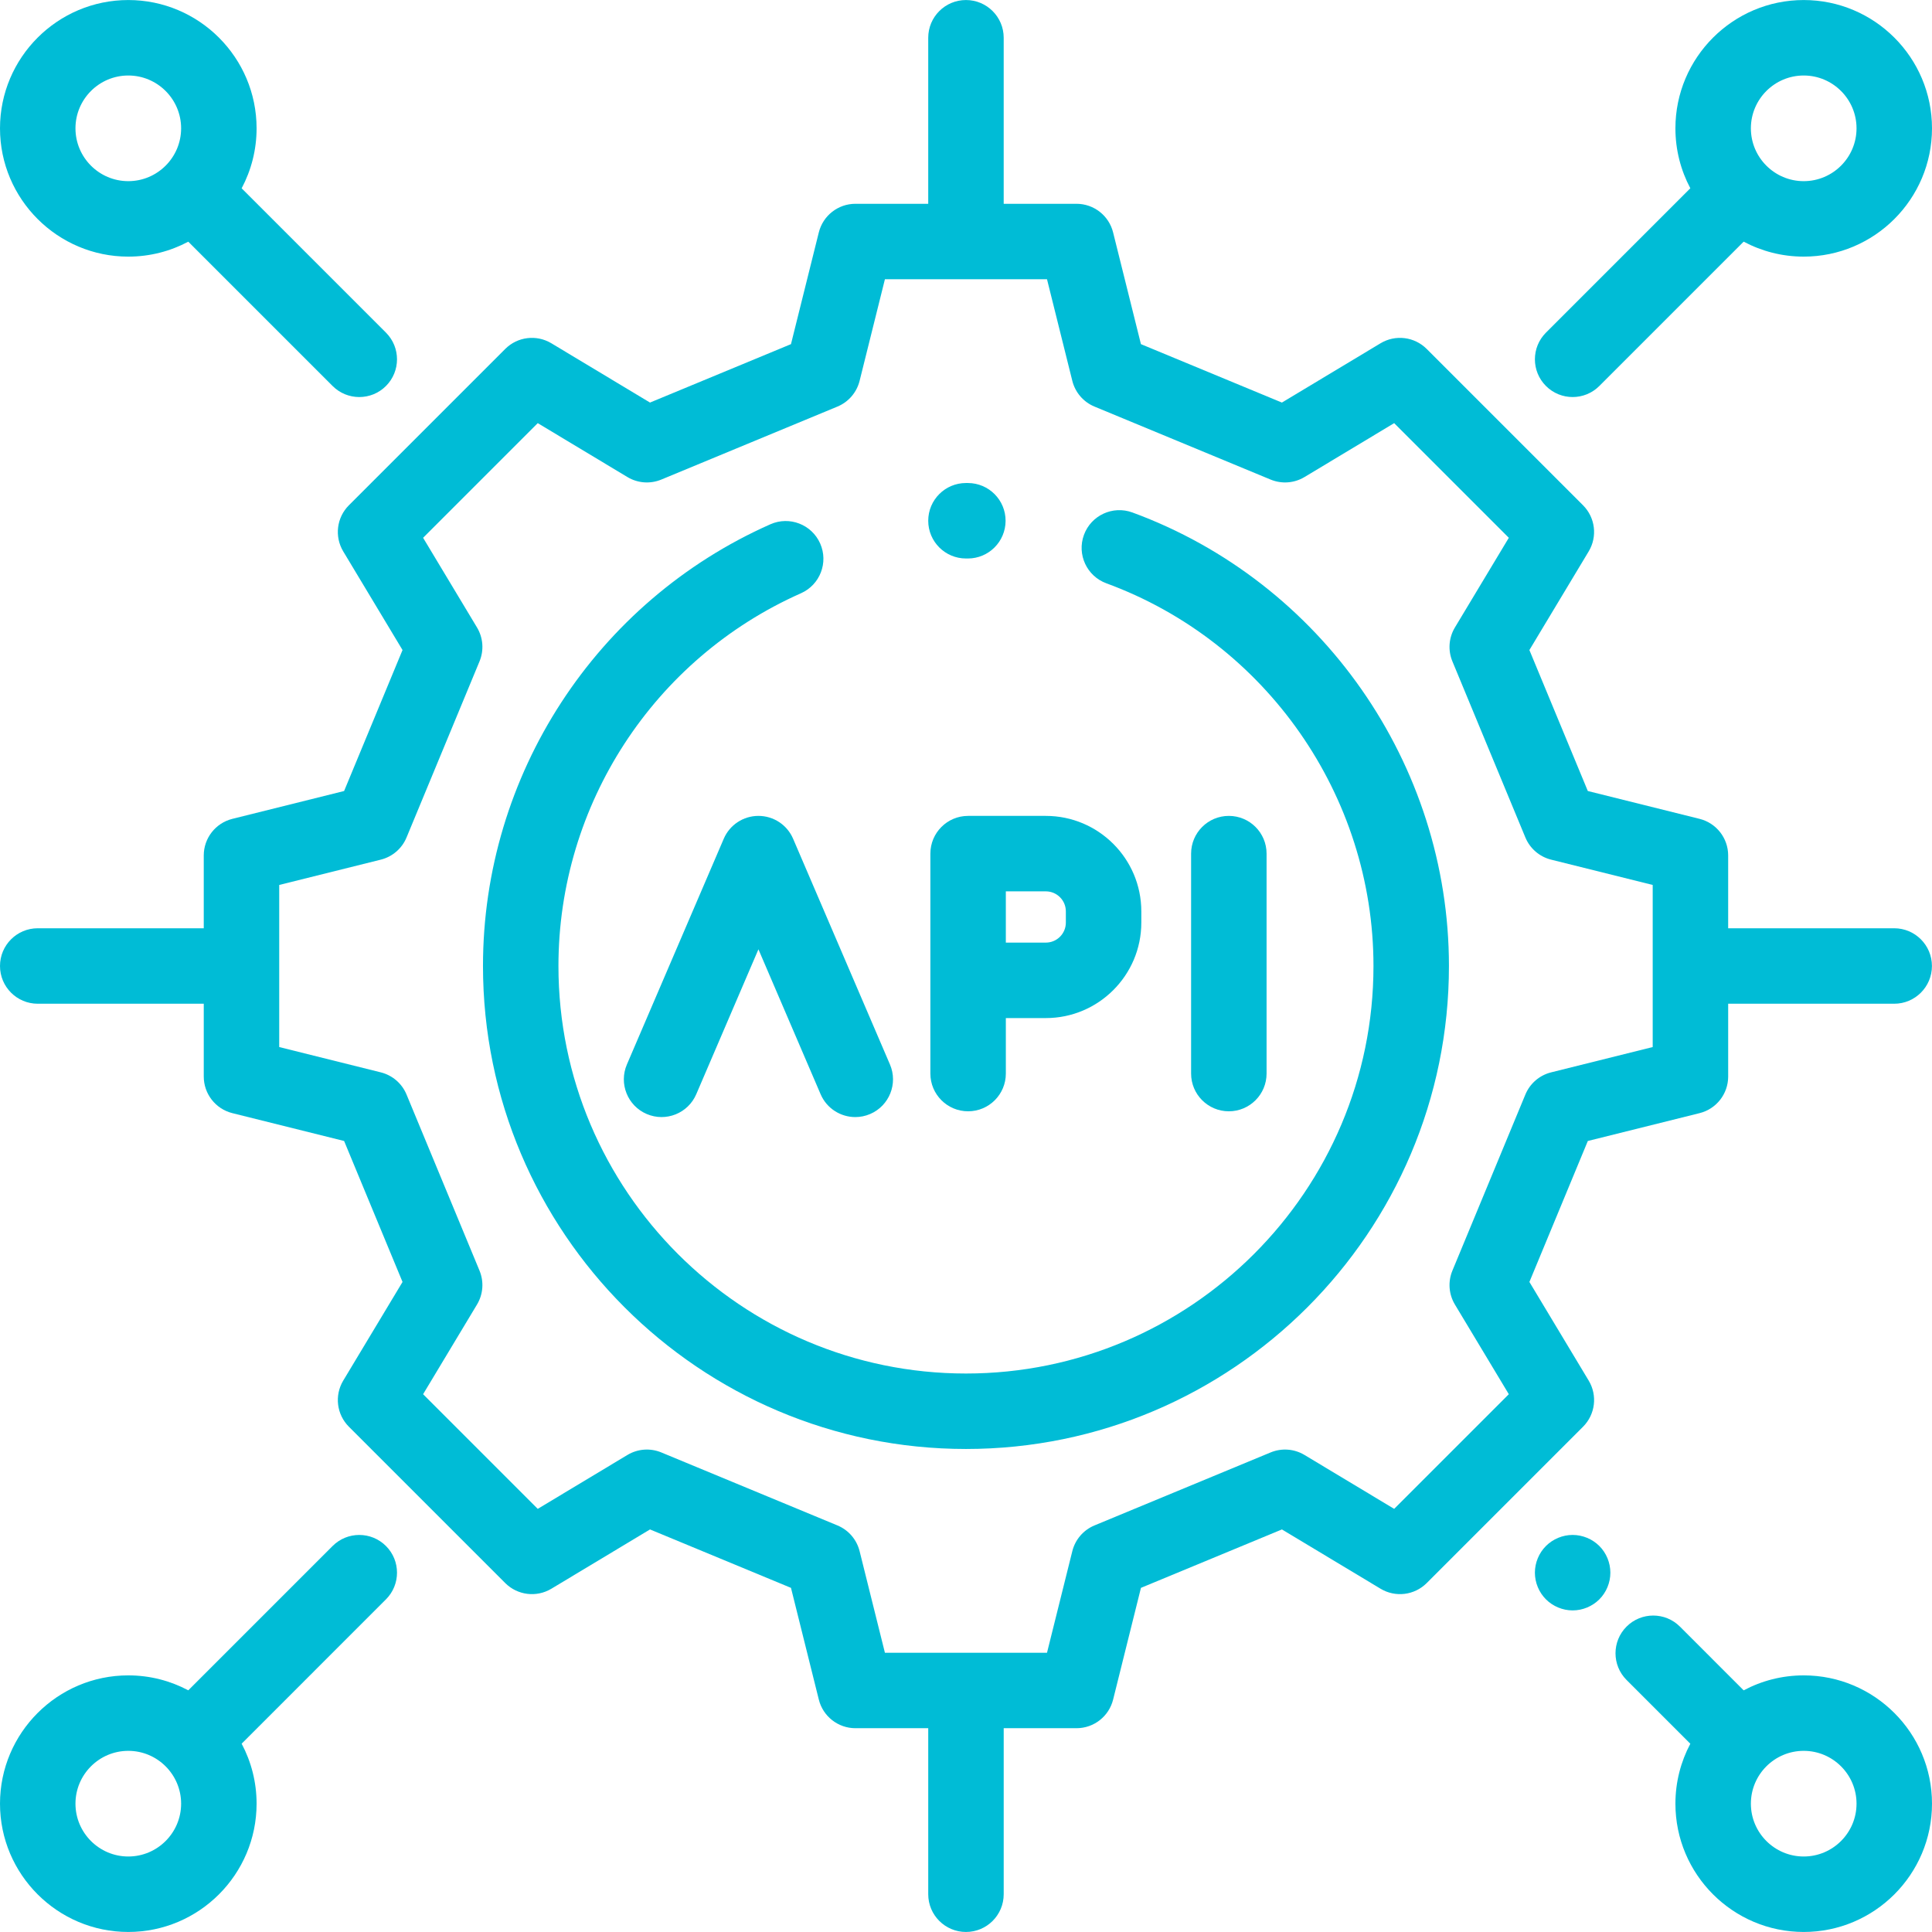
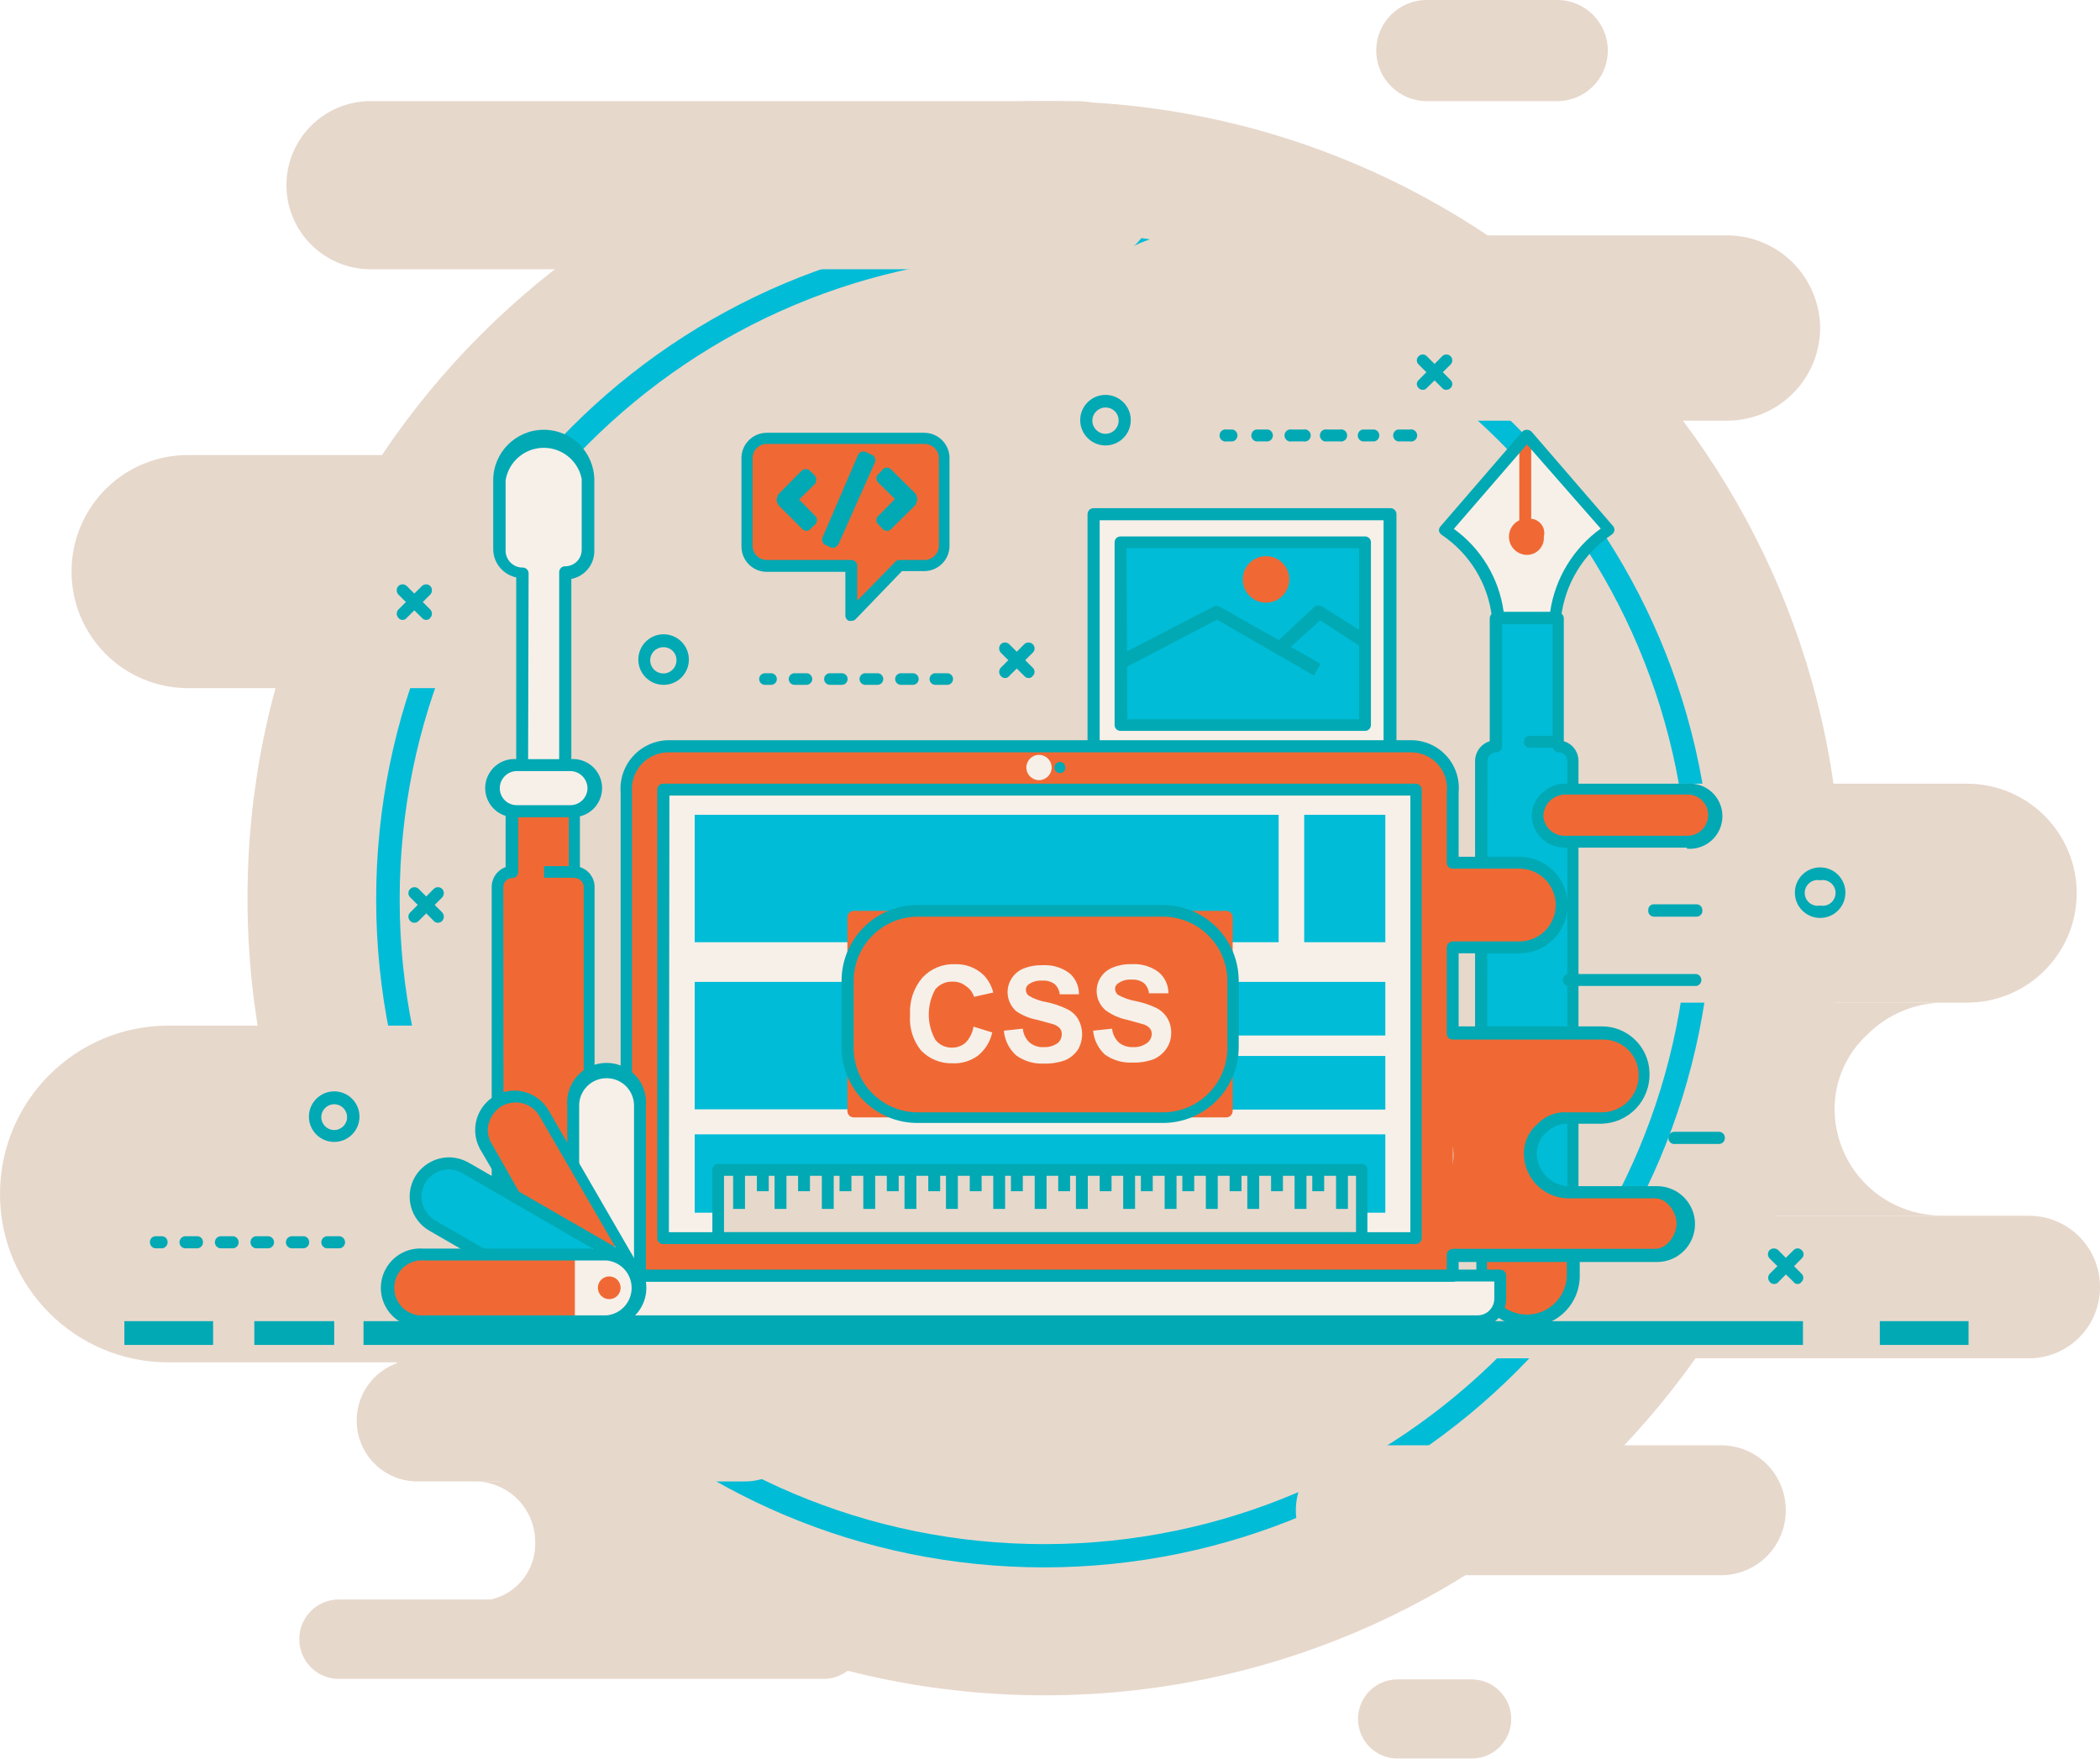
- <svg xmlns="http://www.w3.org/2000/svg" version="1.1" id="Capa_1" x="0px" y="0px" viewBox="0 0 512 512" style="enable-background:new 0 0 512 512;" xml:space="preserve" width="512px" height="512px">
-   <g>
-     <g>
-       <g>
-         <path d="M501.98,246h-43.998v-19.292c0-4.592-3.127-8.593-7.583-9.704l-29.612-7.377l-15.482-37.359l15.714-26.142    c2.366-3.935,1.747-8.976-1.5-12.222l-41.434-41.434c-3.248-3.247-8.289-3.865-12.223-1.5l-26.142,15.714l-37.36-15.482    l-7.377-29.612c-1.11-4.456-5.112-7.583-9.704-7.583H265.99V10.009c0-5.523-4.477-10-10-10s-10,4.477-10,10v43.998h-19.292    c-4.592,0-8.593,3.127-9.704,7.583l-7.377,29.612l-37.359,15.482l-26.142-15.714c-3.937-2.366-8.976-1.748-12.222,1.5    l-41.434,41.434c-3.247,3.247-3.865,8.288-1.5,12.222l15.714,26.142l-15.482,37.359l-29.612,7.377    c-4.456,1.11-7.583,5.112-7.583,9.704V246H10c-5.523,0-10,4.477-10,10c0,5.522,4.477,10,10,10h43.998v19.292    c0,4.592,3.127,8.594,7.583,9.703l29.612,7.378l15.482,37.359L90.96,365.874c-2.366,3.936-1.747,8.977,1.5,12.224l41.434,41.434    c3.247,3.246,8.288,3.864,12.224,1.499l26.141-15.714l37.36,15.482l7.377,29.611c1.11,4.456,5.112,7.583,9.704,7.583h19.291    v43.998c0,5.522,4.477,10,10,10s10-4.478,10-10v-43.998h19.292c4.592,0,8.593-3.127,9.704-7.583l7.377-29.611l37.36-15.482    l26.141,15.714c3.936,2.365,8.976,1.747,12.224-1.499l41.434-41.434c3.246-3.247,3.865-8.289,1.499-12.224l-15.714-26.142    l15.482-37.359l29.612-7.378c4.456-1.109,7.583-5.111,7.583-9.703V266h43.998c5.523,0,10-4.478,10-10    C511.98,250.477,507.503,246,501.98,246z M437.983,277.478l-26.921,6.708c-3.076,0.767-5.607,2.946-6.821,5.875l-19.342,46.674    c-1.214,2.929-0.966,6.261,0.668,8.98l14.286,23.766l-30.383,30.384l-23.766-14.286c-2.719-1.635-6.051-1.883-8.981-0.668    l-46.674,19.343c-2.929,1.214-5.108,3.744-5.875,6.821l-6.707,26.92h-42.956l-6.707-26.92c-0.767-3.077-2.946-5.607-5.875-6.821    l-46.674-19.343c-2.93-1.215-6.262-0.967-8.981,0.668l-23.766,14.286l-30.383-30.384l14.286-23.766    c1.634-2.719,1.881-6.051,0.667-8.98l-19.342-46.674c-1.214-2.929-3.745-5.108-6.821-5.875l-26.92-6.708v-42.956l26.921-6.707    c3.076-0.767,5.607-2.946,6.821-5.875l19.342-46.674c1.214-2.93,0.966-6.262-0.667-8.98l-14.286-23.766l30.383-30.383    l23.766,14.286c2.718,1.634,6.05,1.882,8.98,0.667l46.674-19.342c2.929-1.214,5.108-3.745,5.875-6.821l6.707-26.921h42.956    l6.707,26.921c0.767,3.076,2.946,5.607,5.875,6.821l46.674,19.342c2.931,1.214,6.262,0.966,8.98-0.667l23.766-14.286    l30.383,30.383l-14.286,23.766c-1.634,2.718-1.881,6.05-0.667,8.98l19.342,46.674c1.214,2.929,3.745,5.108,6.821,5.875    l26.921,6.707V277.478z" data-original="#000000" class="active-path" data-old_color="#000000" fill="#00BCD6" />
-       </g>
-     </g>
-     <g>
-       <g>
-         <path d="M300.089,135.808c-5.184-1.9-10.93,0.758-12.833,5.942c-1.903,5.185,0.758,10.93,5.942,12.833    c42.34,15.539,70.787,56.296,70.787,101.418c0,59.55-48.447,107.996-107.996,107.996S147.994,315.55,147.994,256    c0-42.696,25.228-81.47,64.27-98.78c5.049-2.238,7.327-8.146,5.088-13.194c-2.238-5.048-8.147-7.327-13.194-5.088    c-46.266,20.513-76.162,66.463-76.162,117.062c0,70.576,57.418,127.995,127.995,127.995S383.985,326.576,383.985,256    C383.985,202.526,350.269,154.224,300.089,135.808z" data-original="#000000" class="active-path" data-old_color="#000000" fill="#00BCD6" />
-       </g>
-     </g>
-     <g>
-       <g>
-         <path d="M256.52,128.006l-0.53-0.001c-5.523,0-10,4.477-10,10c0,5.523,4.477,10,10,10l0.471,0.001c0.01,0,0.02,0,0.03,0    c5.509,0,9.983-4.458,10-9.971C266.507,132.512,262.043,128.022,256.52,128.006z" data-original="#000000" class="active-path" data-old_color="#000000" fill="#00BCD6" />
-       </g>
-     </g>
-     <g>
-       <g>
-         <path d="M325.654,216.221c-5.523,0-10,4.477-10,10v58.285c0,5.522,4.477,10,10,10c5.523,0,10-4.478,10-10V226.22    C335.654,220.697,331.177,216.221,325.654,216.221z" data-original="#000000" class="active-path" data-old_color="#000000" fill="#00BCD6" />
-       </g>
-     </g>
-     <g>
-       <g>
-         <path d="M277.16,216.221h-20.602c-5.523,0-10,4.477-10,10v19.938V259.8v24.705c0,5.522,4.477,10,10,10c5.523,0,10-4.478,10-10    v-14.705h10.603c13.95,0,25.3-11.351,25.3-25.3v-2.979C302.46,227.57,291.111,216.221,277.16,216.221z M282.461,244.499    c0,2.923-2.378,5.301-5.301,5.301h-10.603v-3.642v-9.939h10.603c2.923,0,5.301,2.378,5.301,5.301V244.499z" data-original="#000000" class="active-path" data-old_color="#000000" fill="#00BCD6" />
-       </g>
-     </g>
-     <g>
-       <g>
-         <path d="M235.847,282.092l-25.666-59.814c-1.576-3.676-5.19-6.058-9.189-6.058s-7.613,2.382-9.19,6.057l-25.666,59.814    c-2.178,5.075,0.171,10.955,5.247,13.132c5.076,2.177,10.955-0.171,13.133-5.246l16.476-38.399l16.477,38.399    c1.626,3.79,5.316,6.06,9.194,6.06c1.315,0,2.653-0.262,3.938-0.813C235.676,293.047,238.025,287.167,235.847,282.092z" data-original="#000000" class="active-path" data-old_color="#000000" fill="#00BCD6" />
-       </g>
-     </g>
-     <g>
-       <g>
-         <path d="M478.001,0.01c-18.747,0-33.999,15.251-33.999,33.999c0,5.736,1.433,11.141,3.952,15.884l-38.259,38.258    c-3.905,3.905-3.905,10.237,0,14.142c1.953,1.952,4.513,2.928,7.072,2.928s5.119-0.976,7.071-2.929l38.251-38.251    c4.751,2.527,10.166,3.966,15.911,3.966c18.747,0,33.999-15.251,33.999-33.999S496.749,0.01,478.001,0.01z M478.001,48.008    c-7.72,0-13.999-6.28-13.999-13.999c0-7.72,6.28-13.999,13.999-13.999c7.72,0,13.999,6.28,13.999,13.999    C492.001,41.728,485.721,48.008,478.001,48.008z" data-original="#000000" class="active-path" data-old_color="#000000" fill="#00BCD6" />
-       </g>
-     </g>
-     <g>
-       <g>
-         <path d="M102.283,409.705c-3.905-3.903-10.237-3.903-14.141,0.001l-38.245,38.245c-4.748-2.523-10.158-3.959-15.898-3.959    C15.251,443.993,0,459.244,0,477.991s15.251,33.999,33.999,33.999s33.999-15.251,33.999-33.999c0-5.741-1.436-11.151-3.959-15.898    l38.245-38.246C106.188,419.943,106.188,413.611,102.283,409.705z M33.999,491.991c-7.72,0-13.999-6.28-13.999-13.999    c0-7.72,6.28-13.999,13.999-13.999c7.72,0,13.999,6.28,13.999,13.999C47.998,485.711,41.718,491.991,33.999,491.991z" data-original="#000000" class="active-path" data-old_color="#000000" fill="#00BCD6" />
-       </g>
-     </g>
-     <g>
-       <g>
-         <path d="M423.843,409.704c-1.87-1.86-4.45-2.93-7.08-2.93c-2.63,0-5.21,1.069-7.07,2.93c-1.86,1.859-2.93,4.439-2.93,7.07    c0,2.63,1.07,5.21,2.93,7.069c1.86,1.86,4.44,2.931,7.07,2.931c2.64,0,5.21-1.07,7.08-2.931c1.86-1.859,2.92-4.43,2.92-7.069    C426.763,414.143,425.703,411.563,423.843,409.704z" data-original="#000000" class="active-path" data-old_color="#000000" fill="#00BCD6" />
-       </g>
-     </g>
-     <g>
-       <g>
-         <path d="M478.001,443.993c-5.746,0-11.161,1.438-15.911,3.966l-16.894-16.894c-3.905-3.903-10.237-3.904-14.141,0    c-3.905,3.905-3.906,10.237,0,14.142l16.9,16.901c-2.518,4.745-3.952,10.15-3.952,15.884c0,18.747,15.251,33.999,33.999,33.999    S512,496.74,512,477.992S496.749,443.993,478.001,443.993z M478.001,491.991c-7.72,0-13.999-6.28-13.999-13.999    c0-7.72,6.28-13.999,13.999-13.999c7.72,0,13.999,6.28,13.999,13.999C492.001,485.711,485.721,491.991,478.001,491.991z" data-original="#000000" class="active-path" data-old_color="#000000" fill="#00BCD6" />
-       </g>
-     </g>
-     <g>
-       <g>
-         <path d="M102.283,88.151L64.039,49.907c2.523-4.748,3.959-10.158,3.959-15.898c0-18.747-15.251-33.999-33.999-33.999    S0,15.261,0,34.009s15.251,33.999,33.999,33.999c5.741,0,11.151-1.436,15.898-3.959l38.245,38.244    c1.953,1.953,4.512,2.929,7.071,2.929s5.119-0.976,7.071-2.929C106.188,98.388,106.188,92.056,102.283,88.151z M33.999,48.008    c-7.72,0-13.999-6.28-13.999-13.999c0-7.72,6.28-13.999,13.999-13.999c7.72,0,13.999,6.28,13.999,13.999    C47.998,41.728,41.718,48.008,33.999,48.008z" data-original="#000000" class="active-path" data-old_color="#000000" fill="#00BCD6" />
-       </g>
+ <svg xmlns="http://www.w3.org/2000/svg" viewBox="0 0 83.07 69.56">
+   <defs>
+     <style>.cls-1{fill:#e7d8cc;}.cls-2{fill:#00bcd6;}.cls-3{fill:#f7f0e9;}.cls-4{fill:#00a9b4;}.cls-5{fill:#f06934;}</style>
+   </defs>
+   <g id="Layer_2" data-name="Layer 2">
+     <g id="Layer_1-2" data-name="Layer 1">
+       <path class="cls-1" d="M60.72,39.66H76.91a4.3,4.3,0,0,0-3.06,1.28,4,4,0,0,0-1.28,2.92,4.23,4.23,0,0,0,4.34,4.22H60.72A4.22,4.22,0,0,0,63.79,47a4.17,4.17,0,0,0,1.27-3A4.29,4.29,0,0,0,60.72,39.66Z" />
+       <path class="cls-1" d="M72.85,35.53A31.53,31.53,0,1,1,41.32,4,31.52,31.52,0,0,1,72.85,35.53Z" />
+       <path class="cls-2" d="M41.32,62A26.43,26.43,0,1,1,67.74,35.53,26.46,26.46,0,0,1,41.32,62Zm0-51.92A25.5,25.5,0,1,0,66.81,35.53,25.52,25.52,0,0,0,41.32,10Z" />
+       <path class="cls-1" d="M16.52,53.78H29.46a2.41,2.41,0,0,1,2.42,2.41h0a2.41,2.41,0,0,1-2.42,2.41H16.52a2.4,2.4,0,0,1-2.41-2.41h0A2.41,2.41,0,0,1,16.52,53.78Z" />
+       <path class="cls-1" d="M13.4,63.27H32.58a1.57,1.57,0,0,1,1.57,1.57h0a1.57,1.57,0,0,1-1.57,1.57H13.4a1.56,1.56,0,0,1-1.56-1.57h0A1.56,1.56,0,0,1,13.4,63.27Z" />
+       <path class="cls-1" d="M55.28,66.43h2.93A1.57,1.57,0,0,1,59.78,68h0a1.56,1.56,0,0,1-1.57,1.56H55.28A1.56,1.56,0,0,1,53.72,68h0A1.56,1.56,0,0,1,55.28,66.43Z" />
+       <path class="cls-1" d="M53.83,57.17H68.08a2.56,2.56,0,0,1,2.56,2.57h0a2.56,2.56,0,0,1-2.56,2.57H53.83a2.57,2.57,0,0,1-2.57-2.57h0A2.57,2.57,0,0,1,53.83,57.17Z" />
+       <path class="cls-1" d="M54.56,31H77.81a4.34,4.34,0,0,1,4.34,4.34h0a4.34,4.34,0,0,1-4.34,4.32H54.56a4.34,4.34,0,0,1-4.34-4.32h0A4.34,4.34,0,0,1,54.56,31Z" />
+       <path class="cls-1" d="M18.75,58.6h9a2.42,2.42,0,0,0-1.71.73A2.2,2.2,0,0,0,25.35,61a2.34,2.34,0,0,0,2.42,2.32h-9A2.25,2.25,0,0,0,21.17,61,2.39,2.39,0,0,0,18.75,58.6Z" />
+       <path class="cls-1" d="M45.82,48.09H80.26a2.81,2.81,0,0,1,2.81,2.82h0a2.81,2.81,0,0,1-2.81,2.82H45.82A2.81,2.81,0,0,1,43,50.91h0A2.81,2.81,0,0,1,45.82,48.09Z" />
+       <path class="cls-1" d="M34.67,27.22H7.44a4.61,4.61,0,0,1-4.61-4.61h0A4.6,4.6,0,0,1,7.44,18H34.67a4.61,4.61,0,0,1,4.61,4.6h0A4.62,4.62,0,0,1,34.67,27.22Z" />
+       <path class="cls-1" d="M46,53.89H6.66A6.66,6.66,0,0,1,0,47.23H0a6.66,6.66,0,0,1,6.66-6.66H46a6.66,6.66,0,0,1,6.65,6.66h0A6.66,6.66,0,0,1,46,53.89Z" />
+       <path class="cls-1" d="M68.28,16.64H46.55A3.68,3.68,0,0,1,42.88,13h0a3.69,3.69,0,0,1,3.67-3.69H68.28A3.69,3.69,0,0,1,72,13h0A3.68,3.68,0,0,1,68.28,16.64Z" />
+       <path class="cls-1" d="M42.57,10.65H14.66a3.33,3.33,0,0,1-3.33-3.32h0A3.33,3.33,0,0,1,14.66,4H42.57a3.32,3.32,0,0,1,3.32,3.33h0A3.32,3.32,0,0,1,42.57,10.65Z" />
+       <path class="cls-1" d="M61.6,4H56.44a2,2,0,0,1-2-2h0a2,2,0,0,1,2-2H61.6a2,2,0,0,1,2,2h0A2,2,0,0,1,61.6,4Z" />
+       <rect class="cls-3" x="43.26" y="20.34" width="11.7" height="9.47" />
+       <path class="cls-4" d="M55,30.05H43.26a.24.24,0,0,1-.24-.24V20.34a.24.24,0,0,1,.24-.24H55a.24.24,0,0,1,.24.24v9.47A.24.24,0,0,1,55,30.05ZM43.5,29.58H54.73v-9H43.5Z" />
+       <rect class="cls-2" x="44.32" y="21.45" width="9.65" height="7.23" />
+       <path class="cls-4" d="M54,28.91H44.32a.23.23,0,0,1-.23-.23V21.45a.23.23,0,0,1,.23-.23H54a.23.23,0,0,1,.23.23v7.23A.23.23,0,0,1,54,28.91Zm-9.41-.46h9.17V21.68H44.56Z" />
+       <path class="cls-4" d="M52.24,26.26l-.27.46-3.83-2.21-3.82,2V25.9L48,24a.28.28,0,0,1,.25,0Z" />
+       <path class="cls-4" d="M54,25.07v.62l-1.78-1.15-1.11,1-.21.2-.35-.39.09-.08L52,24a.29.29,0,0,1,.32,0Z" />
+       <path class="cls-5" d="M51,22.94A.92.92,0,1,1,50.1,22,.92.92,0,0,1,51,22.94Z" />
+       <rect class="cls-4" x="10.06" y="52.26" width="3.16" height="0.94" />
+       <rect class="cls-4" x="4.92" y="52.26" width="3.51" height="0.94" />
+       <rect class="cls-4" x="74.36" y="52.26" width="3.51" height="0.94" />
+       <rect class="cls-4" x="14.38" y="52.26" width="56.94" height="0.94" />
+       <path class="cls-4" d="M13.42,49.38h-.48a.24.24,0,0,1-.23-.25.24.24,0,0,1,.23-.23h.48a.24.24,0,0,1,.23.23A.24.24,0,0,1,13.42,49.38Zm-1.41,0h-.47a.24.24,0,0,1-.23-.25.24.24,0,0,1,.23-.23H12a.23.23,0,0,1,.23.23A.24.24,0,0,1,12,49.38Zm-1.4,0h-.47a.24.24,0,0,1-.23-.25.23.23,0,0,1,.23-.23h.47a.24.24,0,0,1,.23.23A.24.24,0,0,1,10.61,49.38Zm-1.4,0H8.73a.24.24,0,0,1-.23-.25.24.24,0,0,1,.23-.23h.48a.24.24,0,0,1,.23.23A.24.24,0,0,1,9.21,49.38Zm-1.41,0H7.33a.24.24,0,0,1-.23-.25.24.24,0,0,1,.23-.23H7.8a.23.23,0,0,1,.23.23A.24.24,0,0,1,7.8,49.38Zm-1.4,0H6.16a.24.24,0,0,1-.23-.25.23.23,0,0,1,.23-.23H6.4a.23.23,0,0,1,.23.23A.24.24,0,0,1,6.4,49.38Z" />
+       <path class="cls-4" d="M55.77,17.46H55.3a.24.24,0,0,1,0-.47h.47a.24.24,0,1,1,0,.47Zm-1.4,0H53.9a.24.24,0,0,1,0-.47h.47a.24.24,0,0,1,0,.47Zm-1.41,0H52.5a.24.24,0,1,1,0-.47H53a.24.24,0,1,1,0,.47Zm-1.4,0H51.1a.24.24,0,1,1,0-.47h.46a.24.24,0,1,1,0,.47Zm-1.4,0h-.47a.24.24,0,0,1,0-.47h.47a.24.24,0,0,1,0,.47Zm-1.4,0h-.23a.24.24,0,1,1,0-.47h.23a.24.24,0,0,1,0,.47Z" />
+       <path class="cls-4" d="M37.51,27.09H37a.23.23,0,1,1,0-.46h.47a.23.23,0,1,1,0,.46Zm-1.4,0h-.47a.23.23,0,0,1,0-.46h.47a.23.23,0,1,1,0,.46Zm-1.4,0h-.48a.23.23,0,1,1,0-.46h.48a.23.23,0,0,1,0,.46Zm-1.41,0h-.47a.23.23,0,1,1,0-.46h.47a.23.23,0,1,1,0,.46Zm-1.4,0h-.47a.23.23,0,0,1,0-.46h.47a.23.23,0,1,1,0,.46Zm-1.4,0h-.24a.23.23,0,0,1,0-.46h.24a.23.23,0,0,1,0,.46Z" />
+       <path class="cls-3" d="M63.63,21a4.8,4.8,0,0,0-2.08,3.49h-2.3A4.8,4.8,0,0,0,57.17,21l3.23-3.73Z" />
+       <path class="cls-5" d="M60.57,20.52v-3l-.22-.31-.25.37v3a.72.72,0,0,0,.31,1.37.67.67,0,0,0,.66-.72A.57.57,0,0,0,60.57,20.52Z" />
+       <path class="cls-4" d="M61.55,24.67h-2.3a.23.23,0,0,1-.23-.23,4.56,4.56,0,0,0-2-3.29.25.25,0,0,1-.1-.16A.26.26,0,0,1,57,20.8l3.23-3.74A.27.27,0,0,1,60.4,17h0a.29.29,0,0,1,.18.07L63.8,20.8a.22.22,0,0,1,.06.19.25.25,0,0,1-.11.16,4.59,4.59,0,0,0-2,3.29A.24.24,0,0,1,61.55,24.67Zm-2.07-.47h1.84a4.93,4.93,0,0,1,2-3.29L60.4,17.58l-2.89,3.34A4.85,4.85,0,0,1,59.48,24.2Z" />
+       <path class="cls-5" d="M58.58,49.1v1.32a1.83,1.83,0,0,0,1.82,1.82h0a1.82,1.82,0,0,0,1.81-1.82V49.1Z" />
+       <path class="cls-2" d="M61.63,29.51V24.46H59.17v5.05h0a.59.59,0,0,0-.59.59v19h3.63v-19A.59.59,0,0,0,61.63,29.51Z" />
+       <path class="cls-4" d="M62.21,49.33H58.58a.24.24,0,0,1-.23-.23v-19a.82.82,0,0,1,.58-.78V24.46a.23.23,0,0,1,.24-.23h2.46a.23.23,0,0,1,.23.23v4.86a.81.81,0,0,1,.58.78v19A.23.23,0,0,1,62.21,49.33Zm-3.39-.47H62V30.1a.34.34,0,0,0-.35-.34.24.24,0,0,1-.23-.25V24.69h-2v4.82a.24.24,0,0,1-.23.25.35.35,0,0,0-.35.34Z" />
+       <path class="cls-4" d="M60.4,52.47a2,2,0,0,1-2-2V49.1a.24.24,0,0,1,.23-.24h3.63a.23.23,0,0,1,.23.24v1.32A2,2,0,0,1,60.4,52.47Zm-1.58-3.14v1.09a1.58,1.58,0,0,0,3.16,0V49.33Z" />
+       <path class="cls-4" d="M61.5,29.58h-.93a.24.24,0,1,1,0-.47h.93a.24.24,0,0,1,0,.47Z" />
+       <path class="cls-5" d="M19.69,49.1v1.32a1.82,1.82,0,0,0,1.81,1.82h0a1.82,1.82,0,0,0,1.82-1.82V49.1Z" />
+       <path class="cls-5" d="M19.69,49.1v1.32a1.82,1.82,0,0,0,1.81,1.82h0a1.82,1.82,0,0,0,1.82-1.82V49.1Z" />
+       <path class="cls-4" d="M21.5,52.47a2,2,0,0,1-2.05-2V49.1a.24.24,0,0,1,.24-.24h3.63a.23.23,0,0,1,.23.24v1.32A2,2,0,0,1,21.5,52.47Zm-1.58-3.14v1.09a1.59,1.59,0,0,0,3.17,0V49.33Z" />
+       <path class="cls-5" d="M22.74,34.5h0V32.09H20.27V34.5h0a.58.58,0,0,0-.58.58v14h3.63v-14A.58.58,0,0,0,22.74,34.5Z" />
+       <path class="cls-4" d="M23.32,49.33H19.69a.24.24,0,0,1-.24-.23v-14A.83.83,0,0,1,20,34.3V32.09a.24.24,0,0,1,.24-.24h2.47a.24.24,0,0,1,.23.24V34.3a.82.82,0,0,1,.58.78v14A.23.23,0,0,1,23.32,49.33Zm-3.4-.47h3.17V35.08a.36.36,0,0,0-.35-.35.23.23,0,0,1-.24-.23V32.32h-2V34.5a.23.23,0,0,1-.24.23.36.36,0,0,0-.35.35Z" />
+       <path class="cls-3" d="M21.51,17.18h0A1.77,1.77,0,0,0,19.74,19v2.77a.91.91,0,0,0,.91.91h0v7.82h1.7V22.63h0a.89.89,0,0,0,.89-.89v-2.8A1.76,1.76,0,0,0,21.51,17.18Z" />
+       <path class="cls-4" d="M22.35,30.68h-1.7a.23.23,0,0,1-.23-.23V22.84a1.15,1.15,0,0,1-.91-1.12V19a2,2,0,1,1,4,0v2.8a1.12,1.12,0,0,1-.91,1.1v7.61A.23.23,0,0,1,22.35,30.68Zm-1.46-.47h1.23V22.63a.23.23,0,0,1,.23-.23h0a.65.65,0,0,0,.66-.66v-2.8A1.53,1.53,0,0,0,20,19v2.77a.67.67,0,0,0,.67.68.23.23,0,0,1,.24.23Z" />
+       <path class="cls-3" d="M22.56,32.09H20.45a.91.91,0,0,1-.91-.91h0a.91.91,0,0,1,.91-.91h2.11a.91.91,0,0,1,.91.91h0A.91.91,0,0,1,22.56,32.09Z" />
+       <path class="cls-4" d="M22.56,32.32H20.45a1.15,1.15,0,1,1,0-2.29h2.11a1.15,1.15,0,1,1,0,2.29ZM20.45,30.5a.68.68,0,0,0-.68.68.67.67,0,0,0,.68.67h2.11a.68.68,0,0,0,.68-.67.69.69,0,0,0-.68-.68Z" />
+       <rect class="cls-4" x="21.52" y="34.26" width="1.17" height="0.46" />
+       <path class="cls-5" d="M36.56,17.33H30.33a.79.79,0,0,0-.8.79v3.47a.79.79,0,0,0,.8.79h3.35v1.95l1.9-1.95h1a.79.79,0,0,0,.79-.79V18.12A.79.79,0,0,0,36.56,17.33Z" />
+       <path class="cls-4" d="M33.68,24.56h-.1a.23.23,0,0,1-.14-.22V22.62H30.33a1,1,0,0,1-1-1V18.12a1,1,0,0,1,1-1h6.23a1,1,0,0,1,1,1v3.47a1,1,0,0,1-1,1h-.88L33.84,24.5A.25.25,0,0,1,33.68,24.56Zm-3.35-7a.56.56,0,0,0-.56.56v3.47a.56.56,0,0,0,.56.56h3.35a.23.23,0,0,1,.23.23v1.38l1.51-1.54a.2.2,0,0,1,.16-.07h1a.57.57,0,0,0,.56-.56V18.12a.57.57,0,0,0-.56-.56Z" />
+       <path class="cls-4" d="M31.9,21a.25.25,0,0,1-.17-.08l-.9-.9a.36.36,0,0,1,0-.51l.88-.89a.24.24,0,0,1,.33,0l.19.19a.25.25,0,0,1,.06.17.27.27,0,0,1-.06.17l-.62.61.64.65a.24.24,0,0,1,.07.16.26.26,0,0,1-.07.17l-.19.18A.21.21,0,0,1,31.9,21Z" />
+       <path class="cls-4" d="M35.09,21h0a.28.28,0,0,1-.17-.07l-.18-.19a.22.22,0,0,1,0-.33l.66-.67-.66-.65a.23.23,0,0,1-.07-.17.2.2,0,0,1,.07-.16l.18-.19a.22.22,0,0,1,.33,0l.93.92a.35.35,0,0,1,.1.25.38.38,0,0,1-.1.27l-.93.92A.24.24,0,0,1,35.09,21Z" />
+       <path class="cls-4" d="M33,21.67l-.1,0-.24-.11a.23.23,0,0,1-.12-.31L33.94,18a.23.23,0,0,1,.31-.12l.24.11a.22.22,0,0,1,.12.13.25.25,0,0,1,0,.17l-1.43,3.21a.26.26,0,0,1-.13.14Z" />
+       <path class="cls-5" d="M57.47,50.46v-19a1.9,1.9,0,0,0-1.86-1.92H26.67a1.9,1.9,0,0,0-1.86,1.92v19Z" />
+       <path class="cls-5" d="M54.41,40.87h8.94A1.68,1.68,0,0,1,65,42.55h0a1.67,1.67,0,0,1-1.68,1.66H54.41a1.67,1.67,0,0,1-1.68-1.66h0A1.68,1.68,0,0,1,54.41,40.87Z" />
+       <path class="cls-5" d="M55.23,34.3H60.1A1.68,1.68,0,0,1,61.77,36h0a1.67,1.67,0,0,1-1.67,1.67H55.23A1.67,1.67,0,0,1,53.56,36h0A1.68,1.68,0,0,1,55.23,34.3Z" />
+       <path class="cls-5" d="M52.25,47.19H65.51a1.16,1.16,0,0,1,1.09,1.22h0a1.16,1.16,0,0,1-1.09,1.22H52.25a1.15,1.15,0,0,1-1.08-1.22h0A1.16,1.16,0,0,1,52.25,47.19Z" />
+       <path class="cls-5" d="M61.92,31.2h4.81a1.08,1.08,0,0,1,1.07,1.09h0a1.08,1.08,0,0,1-1.07,1.08H61.92a1.09,1.09,0,0,1-1.08-1.08h0A1.09,1.09,0,0,1,61.92,31.2Z" />
+       <path class="cls-5" d="M55.74,44.06h6.45a1.79,1.79,0,0,0-1.22.49,1.46,1.46,0,0,0-.51,1.11,1.64,1.64,0,0,0,1.73,1.59H55.74A1.74,1.74,0,0,0,57,46.83a1.55,1.55,0,0,0,.5-1.15A1.67,1.67,0,0,0,55.74,44.06Z" />
+       <rect class="cls-3" x="26.25" y="31.24" width="29.77" height="17.74" />
+       <rect class="cls-2" x="51.59" y="32.23" width="3.21" height="5.04" />
+       <rect class="cls-2" x="27.48" y="32.23" width="23.1" height="5.04" />
+       <rect class="cls-2" x="27.48" y="38.84" width="6.41" height="5.04" />
+       <rect class="cls-2" x="35.07" y="41.77" width="19.73" height="2.12" />
+       <rect class="cls-2" x="35.07" y="38.84" width="19.73" height="2.12" />
+       <rect class="cls-2" x="27.48" y="44.87" width="27.32" height="3.1" />
+       <rect class="cls-1" x="28.41" y="46.28" width="25.45" height="2.7" />
+       <path class="cls-4" d="M53.86,49.21H28.41a.23.23,0,0,1-.23-.23v-2.7a.23.23,0,0,1,.23-.24H53.86a.23.23,0,0,1,.23.24V49A.23.23,0,0,1,53.86,49.21Zm-25.22-.47h25V46.51h-25Z" />
+       <rect class="cls-4" x="29" y="46.19" width="0.47" height="1.63" />
+       <rect class="cls-4" x="29.94" y="46.19" width="0.47" height="0.93" />
+       <rect class="cls-4" x="30.64" y="46.19" width="0.47" height="1.63" />
+       <rect class="cls-4" x="31.57" y="46.19" width="0.47" height="0.93" />
+       <rect class="cls-4" x="32.51" y="46.19" width="0.47" height="1.63" />
+       <rect class="cls-4" x="33.21" y="46.19" width="0.47" height="0.93" />
+       <rect class="cls-4" x="34.15" y="46.19" width="0.47" height="1.63" />
+       <rect class="cls-4" x="35.08" y="46.19" width="0.47" height="0.93" />
+       <rect class="cls-4" x="35.78" y="46.19" width="0.47" height="1.63" />
+       <rect class="cls-4" x="36.72" y="46.19" width="0.47" height="0.93" />
+       <rect class="cls-4" x="37.42" y="46.19" width="0.47" height="1.63" />
+       <rect class="cls-4" x="38.36" y="46.19" width="0.47" height="0.93" />
+       <rect class="cls-4" x="39.29" y="46.19" width="0.47" height="1.63" />
+       <rect class="cls-4" x="39.99" y="46.19" width="0.47" height="0.93" />
+       <rect class="cls-4" x="40.93" y="46.19" width="0.47" height="1.63" />
+       <rect class="cls-4" x="41.86" y="46.19" width="0.47" height="0.93" />
+       <rect class="cls-4" x="42.56" y="46.19" width="0.47" height="1.63" />
+       <rect class="cls-4" x="43.5" y="46.19" width="0.47" height="0.93" />
+       <rect class="cls-4" x="44.43" y="46.19" width="0.47" height="1.63" />
+       <rect class="cls-4" x="45.13" y="46.19" width="0.47" height="0.93" />
+       <rect class="cls-4" x="46.07" y="46.19" width="0.47" height="1.63" />
+       <rect class="cls-4" x="46.77" y="46.19" width="0.47" height="0.93" />
+       <rect class="cls-4" x="47.7" y="46.19" width="0.47" height="1.63" />
+       <rect class="cls-4" x="48.64" y="46.19" width="0.47" height="0.93" />
+       <rect class="cls-4" x="49.34" y="46.19" width="0.47" height="1.63" />
+       <rect class="cls-4" x="50.28" y="46.19" width="0.47" height="0.93" />
+       <rect class="cls-4" x="51.21" y="46.19" width="0.47" height="1.63" />
+       <rect class="cls-4" x="51.91" y="46.19" width="0.47" height="0.93" />
+       <rect class="cls-4" x="52.85" y="46.19" width="0.47" height="1.63" />
+       <path class="cls-4" d="M56,49.21H26.25A.23.23,0,0,1,26,49V31.24a.23.23,0,0,1,.23-.24H56a.24.24,0,0,1,.24.24V49A.24.24,0,0,1,56,49.21Zm-29.54-.47H55.79V31.47H26.48Z" />
+       <path class="cls-3" d="M41.6,30.36a.49.49,0,0,1-1,0,.49.49,0,1,1,1,0Z" />
+       <path class="cls-4" d="M42.14,30.36a.21.21,0,0,1-.21.22.22.22,0,1,1,0-.44A.21.21,0,0,1,42.14,30.36Z" />
+       <path class="cls-3" d="M22.92,50.46v.9a.89.89,0,0,0,.89.9H58.47a.89.89,0,0,0,.88-.9v-.9Z" />
+       <path class="cls-4" d="M58.47,52.5H23.81a1.14,1.14,0,0,1-1.12-1.14v-.9a.24.24,0,0,1,.23-.24H59.35a.24.24,0,0,1,.23.24v.9A1.13,1.13,0,0,1,58.47,52.5ZM23.16,50.69v.67a.66.66,0,0,0,.65.67H58.47a.66.66,0,0,0,.64-.67v-.67Z" />
+       <path class="cls-4" d="M57.47,50.7H24.78a.23.23,0,0,1-.23-.23V31.34a1.92,1.92,0,0,1,1.94-2.06H55.78a1.89,1.89,0,0,1,1.92,2.06v2.55h2.4a1.91,1.91,0,0,1,0,3.82H57.7V40.6h5.65a1.88,1.88,0,0,1,1.9,1.85h0a1.94,1.94,0,0,1-1.9,2H62a1.1,1.1,0,0,0-.79.31,1.09,1.09,0,0,0-.42.86,1.31,1.31,0,0,0,1.44,1.3h3.32a1.5,1.5,0,0,1,0,3H57.7v.6A.23.23,0,0,1,57.47,50.7ZM25,50.24H57.23v-.6a.24.24,0,0,1,.24-.24h8c.48,0,.85-.56.85-1s-.37-1-.85-1H62.19a1.78,1.78,0,0,1-1.91-1.77,1.54,1.54,0,0,1,.56-1.19A1.48,1.48,0,0,1,62,44h1.39a1.46,1.46,0,0,0,1.43-1.48,1.4,1.4,0,0,0-1.43-1.4H57.47a.23.23,0,0,1-.24-.23V37.48a.24.24,0,0,1,.24-.24H60.1a1.44,1.44,0,1,0,0-2.88H57.47a.23.23,0,0,1-.24-.23V31.34a1.42,1.42,0,0,0-1.45-1.58H26.49A1.45,1.45,0,0,0,25,31.34Z" />
+       <path class="cls-4" d="M66.73,33.53H61.92a1.31,1.31,0,0,1-1.33-1.22v-.1A1.33,1.33,0,0,1,61.92,31h4.81a1.29,1.29,0,1,1,0,2.57Zm-4.81-2.1a.87.87,0,0,0-.87.84.84.84,0,0,0,.87.79h4.81a.82.82,0,0,0,.84-.82.81.81,0,0,0-.84-.81Z" />
+       <path class="cls-4" d="M67.11,39h-5a.24.24,0,1,1,0-.47h5a.24.24,0,0,1,0,.47Z" />
+       <path class="cls-4" d="M68,45.25H66.27A.23.23,0,0,1,66,45a.23.23,0,0,1,.24-.23H68a.23.23,0,0,1,.23.23A.23.23,0,0,1,68,45.25Z" />
+       <path class="cls-4" d="M67.11,36.26H65.43A.23.23,0,0,1,65.2,36a.22.22,0,0,1,.23-.23h1.68a.23.23,0,0,1,.23.23A.23.23,0,0,1,67.11,36.26Z" />
+       <rect class="cls-5" x="33.52" y="36.03" width="15.24" height="8.17" rx="0.25" />
+       <path class="cls-4" d="M46,44.42H36.29a3,3,0,0,1-3-3V38.8a3,3,0,0,1,3-3H46a3,3,0,0,1,3,3v2.61A3,3,0,0,1,46,44.42Zm-9.69-8.16a2.54,2.54,0,0,0-2.54,2.54v2.61A2.54,2.54,0,0,0,36.29,44H46a2.55,2.55,0,0,0,2.55-2.54V38.8A2.55,2.55,0,0,0,46,36.26Z" />
+       <path class="cls-3" d="M38.51,40.61l.74.23a1.62,1.62,0,0,1-.57.92,1.57,1.57,0,0,1-1,.3,1.66,1.66,0,0,1-1.25-.51A2,2,0,0,1,36,40.14a2.06,2.06,0,0,1,.49-1.47,1.66,1.66,0,0,1,1.28-.53,1.56,1.56,0,0,1,1.13.42,1.51,1.51,0,0,1,.39.7l-.76.17A.78.78,0,0,0,38.2,39a.78.78,0,0,0-.52-.17.85.85,0,0,0-.68.3,2.05,2.05,0,0,0,0,2,.81.81,0,0,0,.67.31.79.79,0,0,0,.52-.19A1.18,1.18,0,0,0,38.51,40.61Z" />
+       <path class="cls-3" d="M39.71,40.77l.75-.08a.85.85,0,0,0,.27.55.8.8,0,0,0,.56.18.88.88,0,0,0,.55-.16A.45.45,0,0,0,42,40.9a.34.34,0,0,0-.08-.23.62.62,0,0,0-.27-.16l-.62-.17A2.17,2.17,0,0,1,40.2,40a1,1,0,0,1-.18-1.3,1,1,0,0,1,.47-.39,1.85,1.85,0,0,1,.74-.13,1.62,1.62,0,0,1,1.08.32,1.08,1.08,0,0,1,.37.83l-.76,0a.62.62,0,0,0-.21-.41.74.74,0,0,0-.48-.13.84.84,0,0,0-.53.14.26.26,0,0,0-.12.23.29.29,0,0,0,.12.23,2,2,0,0,0,.7.25,3.46,3.46,0,0,1,.82.28,1,1,0,0,1,.42.38,1.21,1.21,0,0,1,0,1.22,1.18,1.18,0,0,1-.51.42,2.2,2.2,0,0,1-.82.13,1.73,1.73,0,0,1-1.11-.32A1.49,1.49,0,0,1,39.71,40.77Z" />
+       <path class="cls-3" d="M43.24,40.77l.75-.08a.9.9,0,0,0,.27.55.84.84,0,0,0,.56.18.86.86,0,0,0,.55-.16.45.45,0,0,0,.19-.36.34.34,0,0,0-.08-.23.56.56,0,0,0-.28-.16l-.61-.17a2.17,2.17,0,0,1-.86-.38,1,1,0,0,1-.35-.76,1,1,0,0,1,.16-.54,1,1,0,0,1,.48-.39,1.83,1.83,0,0,1,.75-.13,1.59,1.59,0,0,1,1.07.32,1.09,1.09,0,0,1,.38.83l-.77,0a.62.62,0,0,0-.21-.41.74.74,0,0,0-.48-.13.8.8,0,0,0-.52.14.25.25,0,0,0-.13.23.31.31,0,0,0,.11.23,2.22,2.22,0,0,0,.71.25,3.57,3.57,0,0,1,.83.28,1.07,1.07,0,0,1,.41.38,1.14,1.14,0,0,1,.16.6,1.08,1.08,0,0,1-.19.62,1.18,1.18,0,0,1-.51.42,2.17,2.17,0,0,1-.82.13,1.73,1.73,0,0,1-1.11-.32A1.49,1.49,0,0,1,43.24,40.77Z" />
+       <path class="cls-3" d="M24,52.26h0a1.32,1.32,0,0,0,1.32-1.32V43.73A1.32,1.32,0,0,0,24,42.42h0a1.33,1.33,0,0,0-1.33,1.31v7.21A1.33,1.33,0,0,0,24,52.26Z" />
+       <path class="cls-4" d="M24,52.5a1.56,1.56,0,0,1-1.56-1.56V43.73a1.56,1.56,0,1,1,3.11,0v7.21A1.56,1.56,0,0,1,24,52.5Zm0-9.85a1.08,1.08,0,0,0-1.09,1.08v7.21a1.09,1.09,0,1,0,2.17,0V43.73A1.08,1.08,0,0,0,24,42.65Z" />
+       <path class="cls-5" d="M23.51,51.08a.45.45,0,0,0,.45.45.44.44,0,0,0,.44-.45.43.43,0,0,0-.44-.44A.44.44,0,0,0,23.51,51.08Z" />
+       <path class="cls-3" d="M24.62,52.08h0a1.31,1.31,0,0,0,.48-1.8L21.5,44a1.32,1.32,0,0,0-1.81-.49h0a1.32,1.32,0,0,0-.48,1.8l3.6,6.25A1.31,1.31,0,0,0,24.62,52.08Z" />
+       <path class="cls-5" d="M22.21,50.55l-3-5.2a1.32,1.32,0,0,1,.48-1.8h0A1.32,1.32,0,0,1,21.5,44l3,5.18Z" />
+       <path class="cls-4" d="M24,52.5h0a1.55,1.55,0,0,1-1.35-.78L19,45.47a1.56,1.56,0,0,1,1.35-2.33,1.58,1.58,0,0,1,1.35.78l3.61,6.24a1.59,1.59,0,0,1,.15,1.19,1.61,1.61,0,0,1-.72.94A1.66,1.66,0,0,1,24,52.5Zm-3.61-8.89a1.14,1.14,0,0,0-.54.14,1.19,1.19,0,0,0-.51.66,1,1,0,0,0,.11.83L23,51.49A1.09,1.09,0,0,0,24,52a1,1,0,0,0,.54-.15,1.1,1.1,0,0,0,.51-.65,1.17,1.17,0,0,0-.11-.84l-3.61-6.23A1.08,1.08,0,0,0,20.35,43.61Z" />
+       <path class="cls-5" d="M23.64,51.29a.45.45,0,1,0,.77-.45.42.42,0,0,0-.6-.16A.44.44,0,0,0,23.64,51.29Z" />
+       <path class="cls-3" d="M25.1,51.6h0a1.32,1.32,0,0,0-.48-1.81l-6.25-3.6a1.31,1.31,0,0,0-1.8.49h0a1.33,1.33,0,0,0,.48,1.81l6.25,3.59A1.3,1.3,0,0,0,25.1,51.6Z" />
+       <path class="cls-2" d="M22.24,51.48l-5.19-3a1.33,1.33,0,0,1-.48-1.81h0a1.31,1.31,0,0,1,1.8-.49l5.19,3Z" />
+       <path class="cls-4" d="M24,52.5h0a1.62,1.62,0,0,1-.77-.21l-6.25-3.61a1.56,1.56,0,0,1-.57-2.12,1.58,1.58,0,0,1,1.36-.78,1.62,1.62,0,0,1,.77.21l6.25,3.6A1.56,1.56,0,0,1,24,52.5Zm-6.23-6.25a1.12,1.12,0,0,0-.95.54,1.09,1.09,0,0,0,.4,1.49l6.24,3.6A1.08,1.08,0,0,0,24,52a1.12,1.12,0,0,0,.95-.54A1.09,1.09,0,0,0,24.5,50l-6.24-3.61A1.17,1.17,0,0,0,17.72,46.25Z" />
+       <path class="cls-5" d="M23.85,51.4a.46.46,0,0,0,.62-.16.46.46,0,0,0-.17-.62.45.45,0,0,0-.61.17A.45.45,0,0,0,23.85,51.4Z" />
+       <path class="cls-3" d="M25.28,50.94h0A1.32,1.32,0,0,0,24,49.62H16.75a1.32,1.32,0,0,0-1.32,1.32h0a1.32,1.32,0,0,0,1.32,1.32H24A1.32,1.32,0,0,0,25.28,50.94Z" />
+       <path class="cls-5" d="M22.74,52.26h-6a1.32,1.32,0,0,1-1.32-1.32h0a1.32,1.32,0,0,1,1.32-1.32h6Z" />
+       <path class="cls-5" d="M24.1,51.39a.45.45,0,0,0,.45-.45.45.45,0,1,0-.9,0A.45.45,0,0,0,24.1,51.39Z" />
+       <path class="cls-4" d="M24,52.5H16.75a1.56,1.56,0,1,1,0-3.11H24a1.56,1.56,0,0,1,0,3.11Zm-7.21-2.64a1.09,1.09,0,1,0,0,2.17H24a1.09,1.09,0,0,0,0-2.17Z" />
+       <path class="cls-4" d="M26.25,27.09a1,1,0,0,1-1-1,1,1,0,1,1,2,0A1,1,0,0,1,26.25,27.09Zm0-1.49a.52.52,0,1,0,.51.52A.51.51,0,0,0,26.25,25.6Z" />
+       <path class="cls-4" d="M43.73,17.62a1,1,0,1,1,1-1A1,1,0,0,1,43.73,17.62Zm0-1.5a.52.52,0,1,0,.52.52A.51.51,0,0,0,43.73,16.12Z" />
+       <path class="cls-4" d="M72,36.31a1,1,0,1,1,1-1A1,1,0,0,1,72,36.31Zm0-1.49a.51.51,0,1,0,0,1,.51.51,0,1,0,0-1Z" />
+       <path class="cls-4" d="M13.22,45.17a1,1,0,1,1,1-1A1,1,0,0,1,13.22,45.17Zm0-1.49a.51.51,0,1,0,.51.51A.51.51,0,0,0,13.22,43.68Z" />
+       <path class="cls-4" d="M40.69,26.82a.21.21,0,0,1-.17-.08l-.93-.92a.25.25,0,0,1,0-.34.24.24,0,0,1,.33,0l.93.93a.22.22,0,0,1,0,.33A.18.18,0,0,1,40.69,26.82Z" />
+       <path class="cls-4" d="M39.76,26.82a.21.21,0,0,1-.17-.08.24.24,0,0,1,0-.33l.93-.93a.24.24,0,0,1,.33,0,.23.23,0,0,1,0,.34l-.93.92A.18.18,0,0,1,39.76,26.82Z" />
+       <path class="cls-4" d="M71.11,50.79a.18.18,0,0,1-.16-.08L70,49.78a.24.24,0,0,1,0-.33.25.25,0,0,1,.34,0l.92.93a.22.22,0,0,1,0,.33A.18.18,0,0,1,71.11,50.79Z" />
+       <path class="cls-4" d="M70.18,50.79a.21.21,0,0,1-.17-.08.24.24,0,0,1,0-.33l.94-.93a.22.22,0,0,1,.32,0,.22.22,0,0,1,0,.33l-.92.93A.21.21,0,0,1,70.18,50.79Z" />
+       <path class="cls-4" d="M16.86,24.52a.21.21,0,0,1-.17-.08l-.93-.92a.25.25,0,0,1,0-.34.24.24,0,0,1,.33,0l.93.93a.24.24,0,0,1,0,.33A.18.18,0,0,1,16.86,24.52Z" />
+       <path class="cls-4" d="M15.92,24.52a.19.19,0,0,1-.16-.08.24.24,0,0,1,0-.33l.93-.93a.24.24,0,0,1,.33,0,.25.25,0,0,1,0,.34l-.93.92A.19.19,0,0,1,15.92,24.52Z" />
+       <path class="cls-4" d="M17.32,36.5a.2.2,0,0,1-.16-.07l-.93-.93a.23.23,0,0,1,0-.34.24.24,0,0,1,.33,0l.93.93a.25.25,0,0,1,0,.34A.23.23,0,0,1,17.32,36.5Z" />
+       <path class="cls-4" d="M16.39,36.5a.2.2,0,0,1-.16-.07.23.23,0,0,1,0-.34l.93-.93a.24.24,0,0,1,.33,0,.25.25,0,0,1,0,.34l-.93.93A.23.23,0,0,1,16.39,36.5Z" />
+       <path class="cls-4" d="M57.21,15.42a.2.2,0,0,1-.16-.07l-.93-.93a.22.22,0,0,1,0-.33.22.22,0,0,1,.32,0l.94.94a.22.22,0,0,1,0,.32A.23.23,0,0,1,57.21,15.42Z" />
+       <path class="cls-4" d="M56.28,15.42a.2.2,0,0,1-.16-.07.21.21,0,0,1,0-.32l.93-.94a.23.23,0,1,1,.33.33l-.94.93A.2.2,0,0,1,56.28,15.42Z" />
    </g>
  </g>
</svg>
